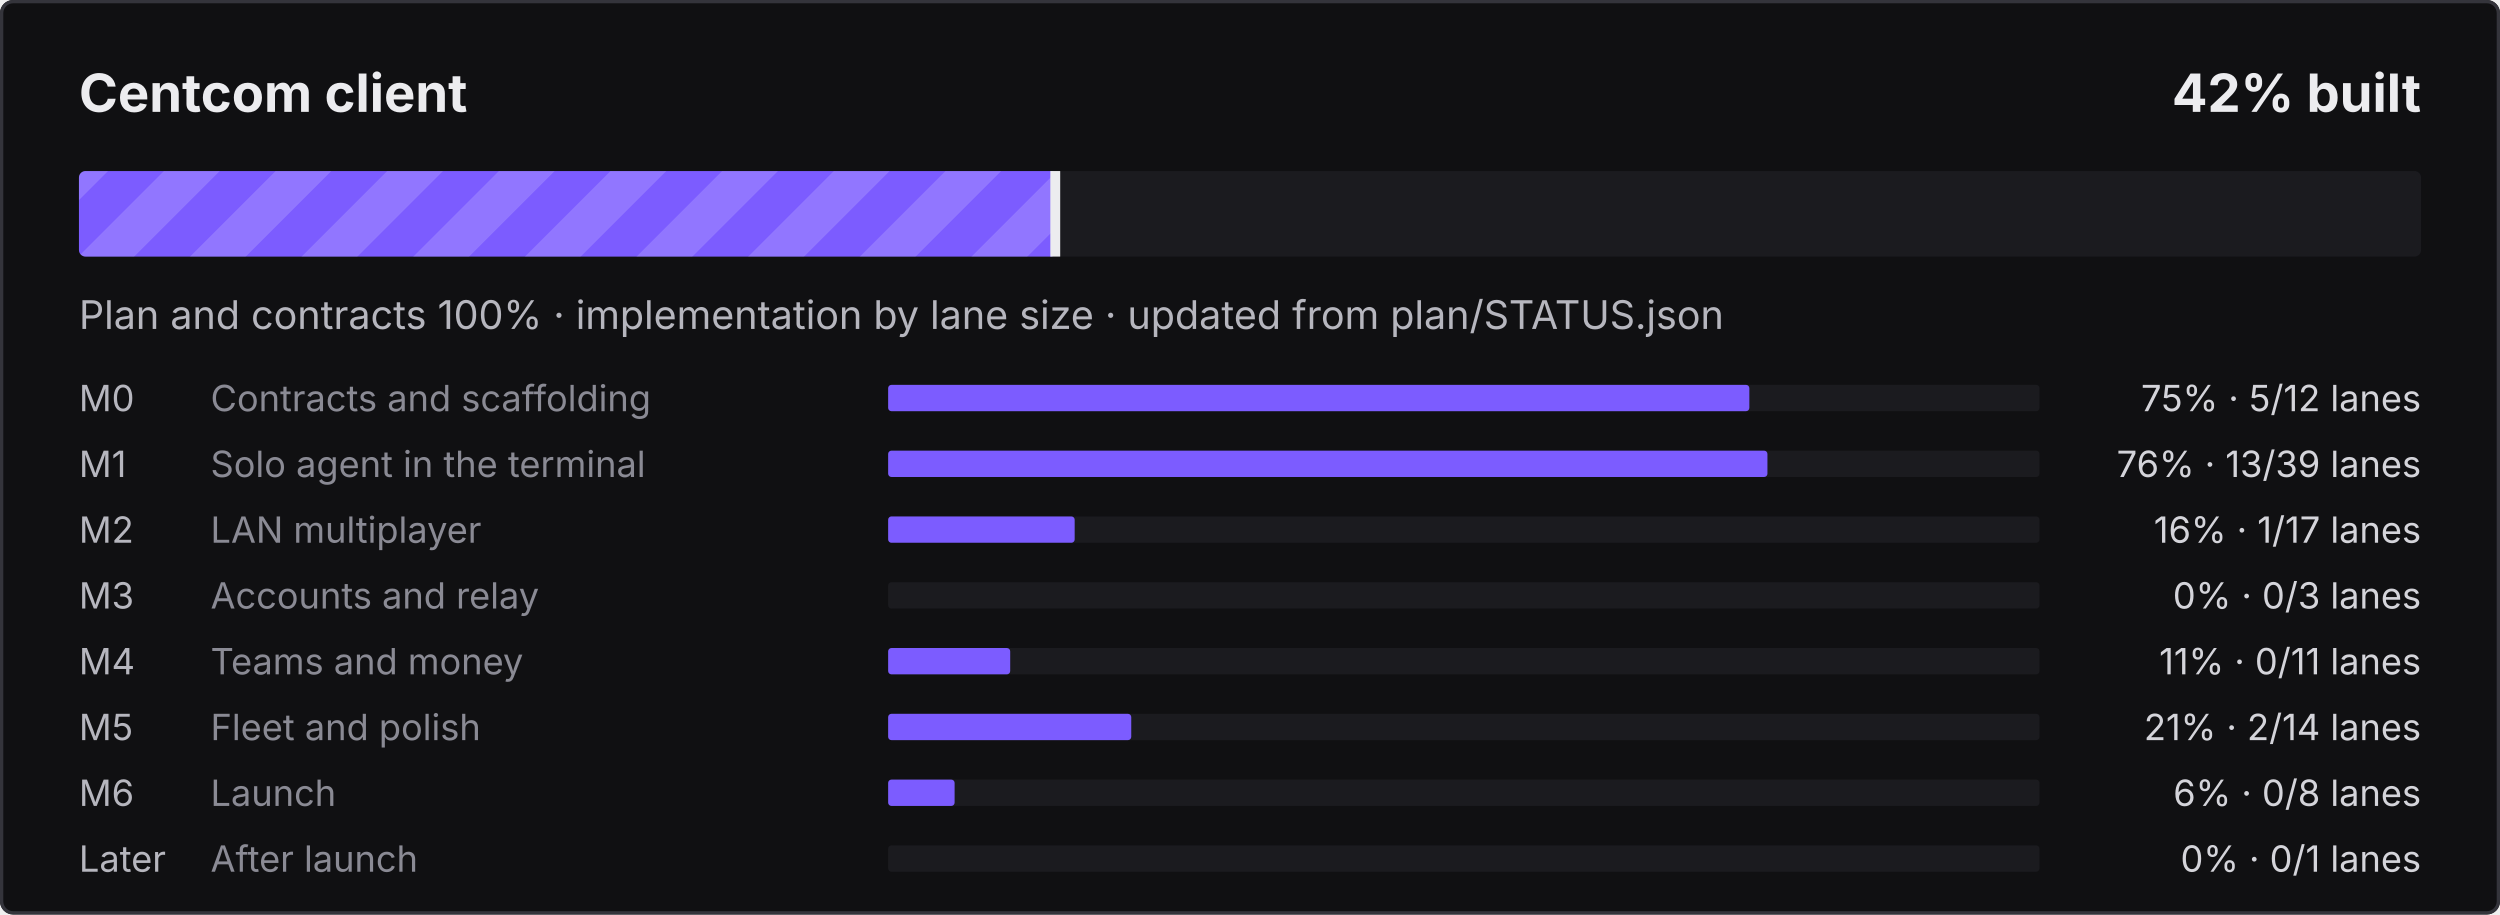
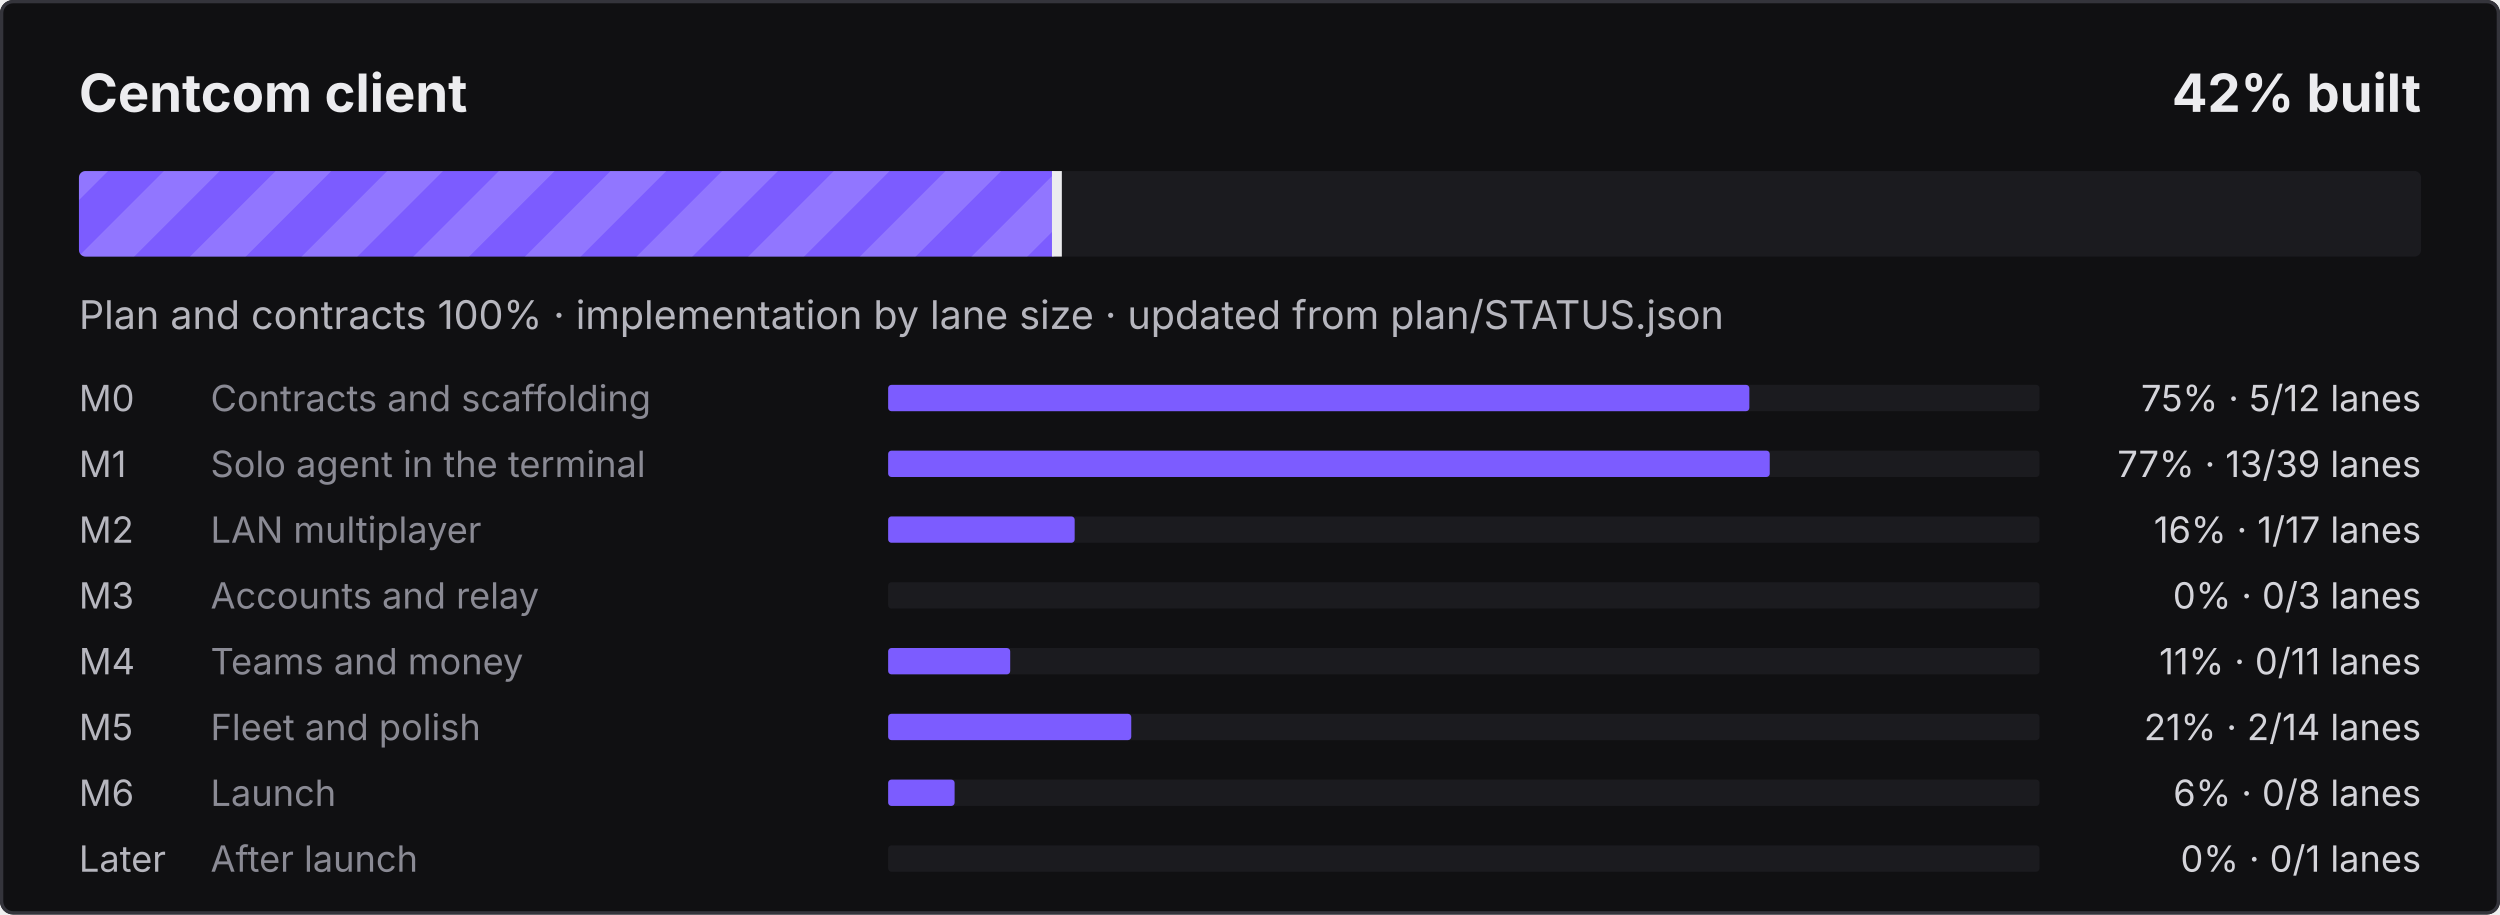
<svg xmlns="http://www.w3.org/2000/svg" width="760" height="278" viewBox="0 0 760 278" role="img" aria-label="Centcom client: 42% built">
  <defs>
    <pattern id="s" width="24" height="24" patternUnits="userSpaceOnUse" patternTransform="rotate(45)">
      <rect width="12" height="24" fill="#fff" fill-opacity=".16" />
    </pattern>
    <clipPath id="c">
      <rect x="24" y="52" width="712" height="26" rx="2" />
    </clipPath>
  </defs>
  <style>@keyframes mv{to{transform:translateX(24px)}}
.st{animation:mv .9s linear infinite}text{font-family:ui-sans-serif,system-ui,-apple-system,"Segoe UI",sans-serif}
@media (prefers-reduced-motion:reduce){.st{animation:none}}</style>
  <rect width="760" height="278" rx="4" fill="#101012" />
  <rect x=".5" y=".5" width="759" height="277" rx="3.5" fill="none" stroke="#34343B" />
  <text x="24" y="34" fill="#ECECEF" font-size="16" font-weight="700">Centcom client</text>
  <text x="736" y="34" fill="#ECECEF" font-size="16" font-weight="700" text-anchor="end">42% built</text>
  <rect x="24" y="52" width="712" height="26" rx="2" fill="#1B1B1F" />
  <clipPath id="cf">
-     <rect x="24" y="52" width="297.3" height="26" rx="2" />
+     <rect x="24" y="52" width="297.8" height="26" rx="2" />
  </clipPath>
  <g clip-path="url(#cf)">
-     <rect x="24" y="52" width="297.3" height="26" fill="#7C5CFF" />
-     <rect x="0" y="52" width="345.3" height="26" fill="url(#s)" class="st" />
+     <rect x="24" y="52" width="297.8" height="26" fill="#7C5CFF" />
+     <rect x="0" y="52" width="345.8" height="26" fill="url(#s)" class="st" />
  </g>
-   <rect x="319.3" y="52" width="3" height="26" fill="#ECECEF" />
+   <rect x="319.8" y="52" width="3" height="26" fill="#ECECEF" />
  <text x="24" y="100" fill="#B6B6BE" font-size="12">Plan and contracts 100% · implementation by lane size · updated from plan/STATUS.json</text>
  <text x="24" y="125" fill="#B6B6BE" font-size="11">M0</text>
  <text x="64" y="125" fill="#8A8A94" font-size="11">Contracts and scaffolding</text>
  <rect x="270" y="117" width="350" height="8" rx="1" fill="#1B1B1F" />
  <rect x="270" y="117" width="261.8" height="8" rx="1" fill="#7C5CFF" />
  <text x="736" y="125" fill="#D4D4DA" font-size="11" text-anchor="end">75% · 5/12 lanes</text>
  <text x="24" y="145" fill="#B6B6BE" font-size="11">M1</text>
  <text x="64" y="145" fill="#8A8A94" font-size="11">Solo agent in the terminal</text>
  <rect x="270" y="137" width="350" height="8" rx="1" fill="#1B1B1F" />
-   <rect x="270" y="137" width="267.3" height="8" rx="1" fill="#7C5CFF" />
-   <text x="736" y="145" fill="#D4D4DA" font-size="11" text-anchor="end">76% · 13/39 lanes</text>
+   <rect x="270" y="137" width="268.0" height="8" rx="1" fill="#7C5CFF" />
+   <text x="736" y="145" fill="#D4D4DA" font-size="11" text-anchor="end">77% · 13/39 lanes</text>
  <text x="24" y="165" fill="#B6B6BE" font-size="11">M2</text>
  <text x="64" y="165" fill="#8A8A94" font-size="11">LAN multiplayer</text>
  <rect x="270" y="157" width="350" height="8" rx="1" fill="#1B1B1F" />
  <rect x="270" y="157" width="56.7" height="8" rx="1" fill="#7C5CFF" />
  <text x="736" y="165" fill="#D4D4DA" font-size="11" text-anchor="end">16% · 1/17 lanes</text>
  <text x="24" y="185" fill="#B6B6BE" font-size="11">M3</text>
  <text x="64" y="185" fill="#8A8A94" font-size="11">Accounts and relay</text>
  <rect x="270" y="177" width="350" height="8" rx="1" fill="#1B1B1F" />
  <text x="736" y="185" fill="#D4D4DA" font-size="11" text-anchor="end">0% · 0/3 lanes</text>
  <text x="24" y="205" fill="#B6B6BE" font-size="11">M4</text>
  <text x="64" y="205" fill="#8A8A94" font-size="11">Teams and money</text>
  <rect x="270" y="197" width="350" height="8" rx="1" fill="#1B1B1F" />
  <rect x="270" y="197" width="37.1" height="8" rx="1" fill="#7C5CFF" />
  <text x="736" y="205" fill="#D4D4DA" font-size="11" text-anchor="end">11% · 0/11 lanes</text>
  <text x="24" y="225" fill="#B6B6BE" font-size="11">M5</text>
  <text x="64" y="225" fill="#8A8A94" font-size="11">Fleet and polish</text>
  <rect x="270" y="217" width="350" height="8" rx="1" fill="#1B1B1F" />
  <rect x="270" y="217" width="73.9" height="8" rx="1" fill="#7C5CFF" />
  <text x="736" y="225" fill="#D4D4DA" font-size="11" text-anchor="end">21% · 2/14 lanes</text>
  <text x="24" y="245" fill="#B6B6BE" font-size="11">M6</text>
  <text x="64" y="245" fill="#8A8A94" font-size="11">Launch</text>
  <rect x="270" y="237" width="350" height="8" rx="1" fill="#1B1B1F" />
  <rect x="270" y="237" width="20.2" height="8" rx="1" fill="#7C5CFF" />
  <text x="736" y="245" fill="#D4D4DA" font-size="11" text-anchor="end">6% · 0/8 lanes</text>
  <text x="24" y="265" fill="#B6B6BE" font-size="11">Later</text>
  <text x="64" y="265" fill="#8A8A94" font-size="11">After launch</text>
  <rect x="270" y="257" width="350" height="8" rx="1" fill="#1B1B1F" />
  <text x="736" y="265" fill="#D4D4DA" font-size="11" text-anchor="end">0% · 0/1 lanes</text>
</svg>
